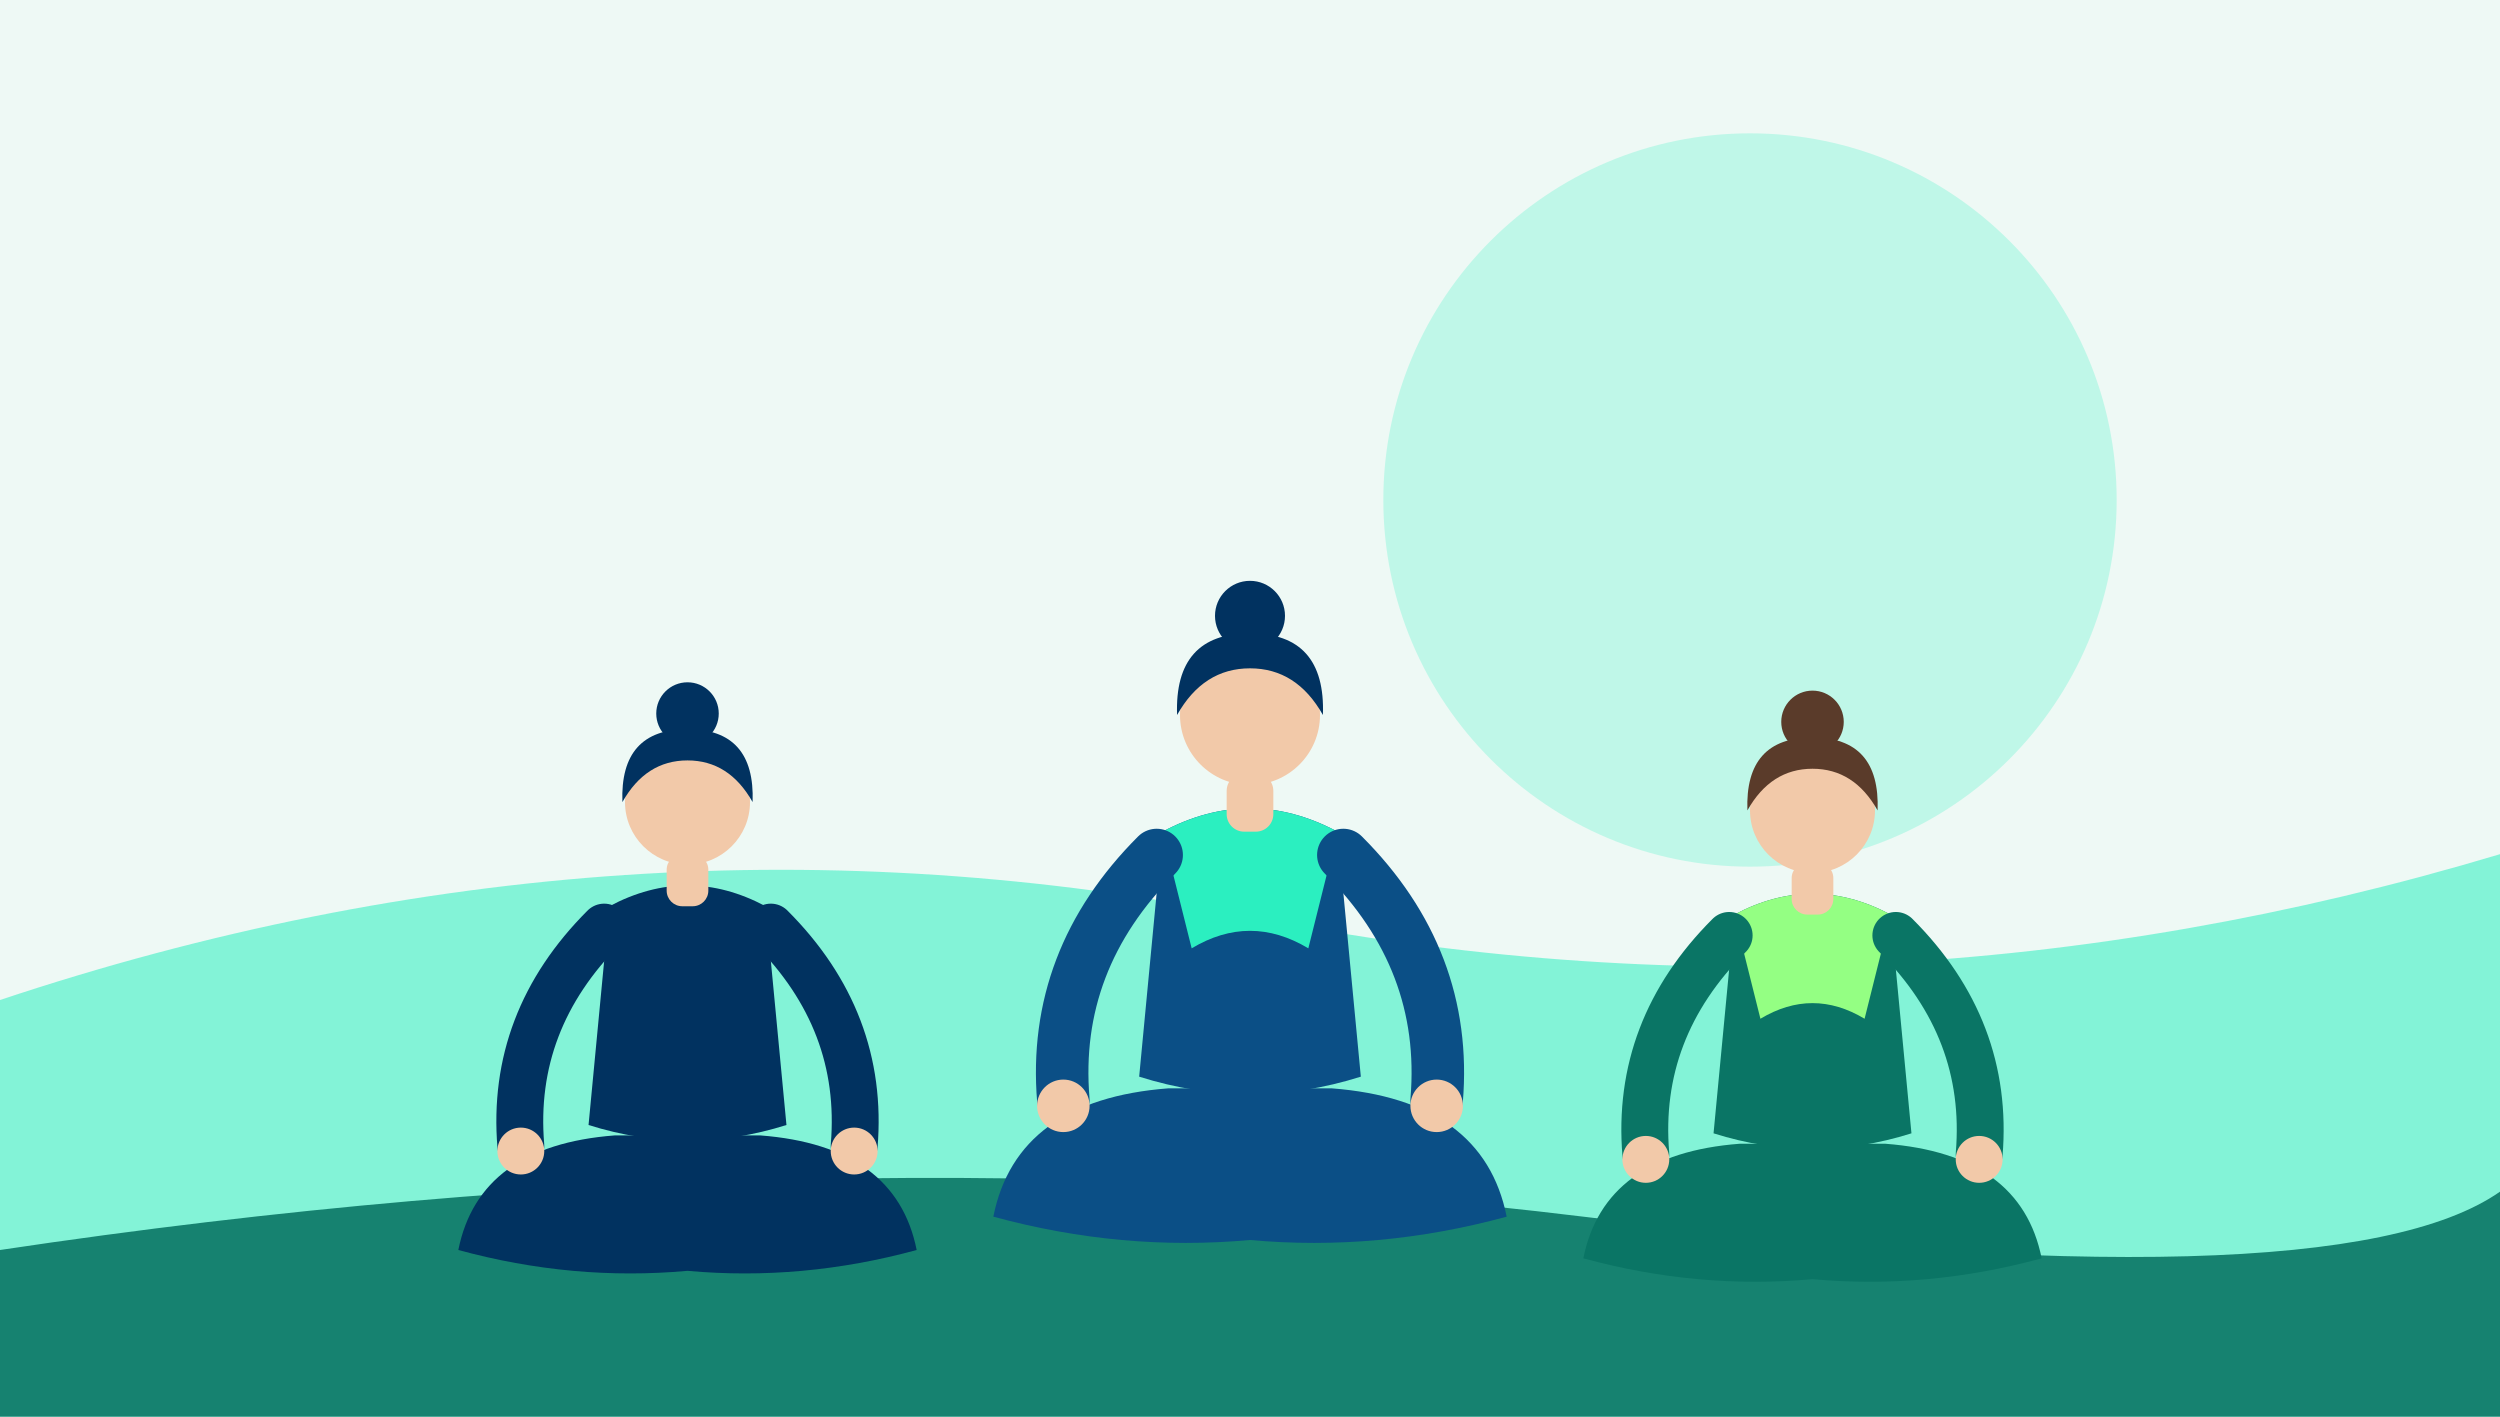
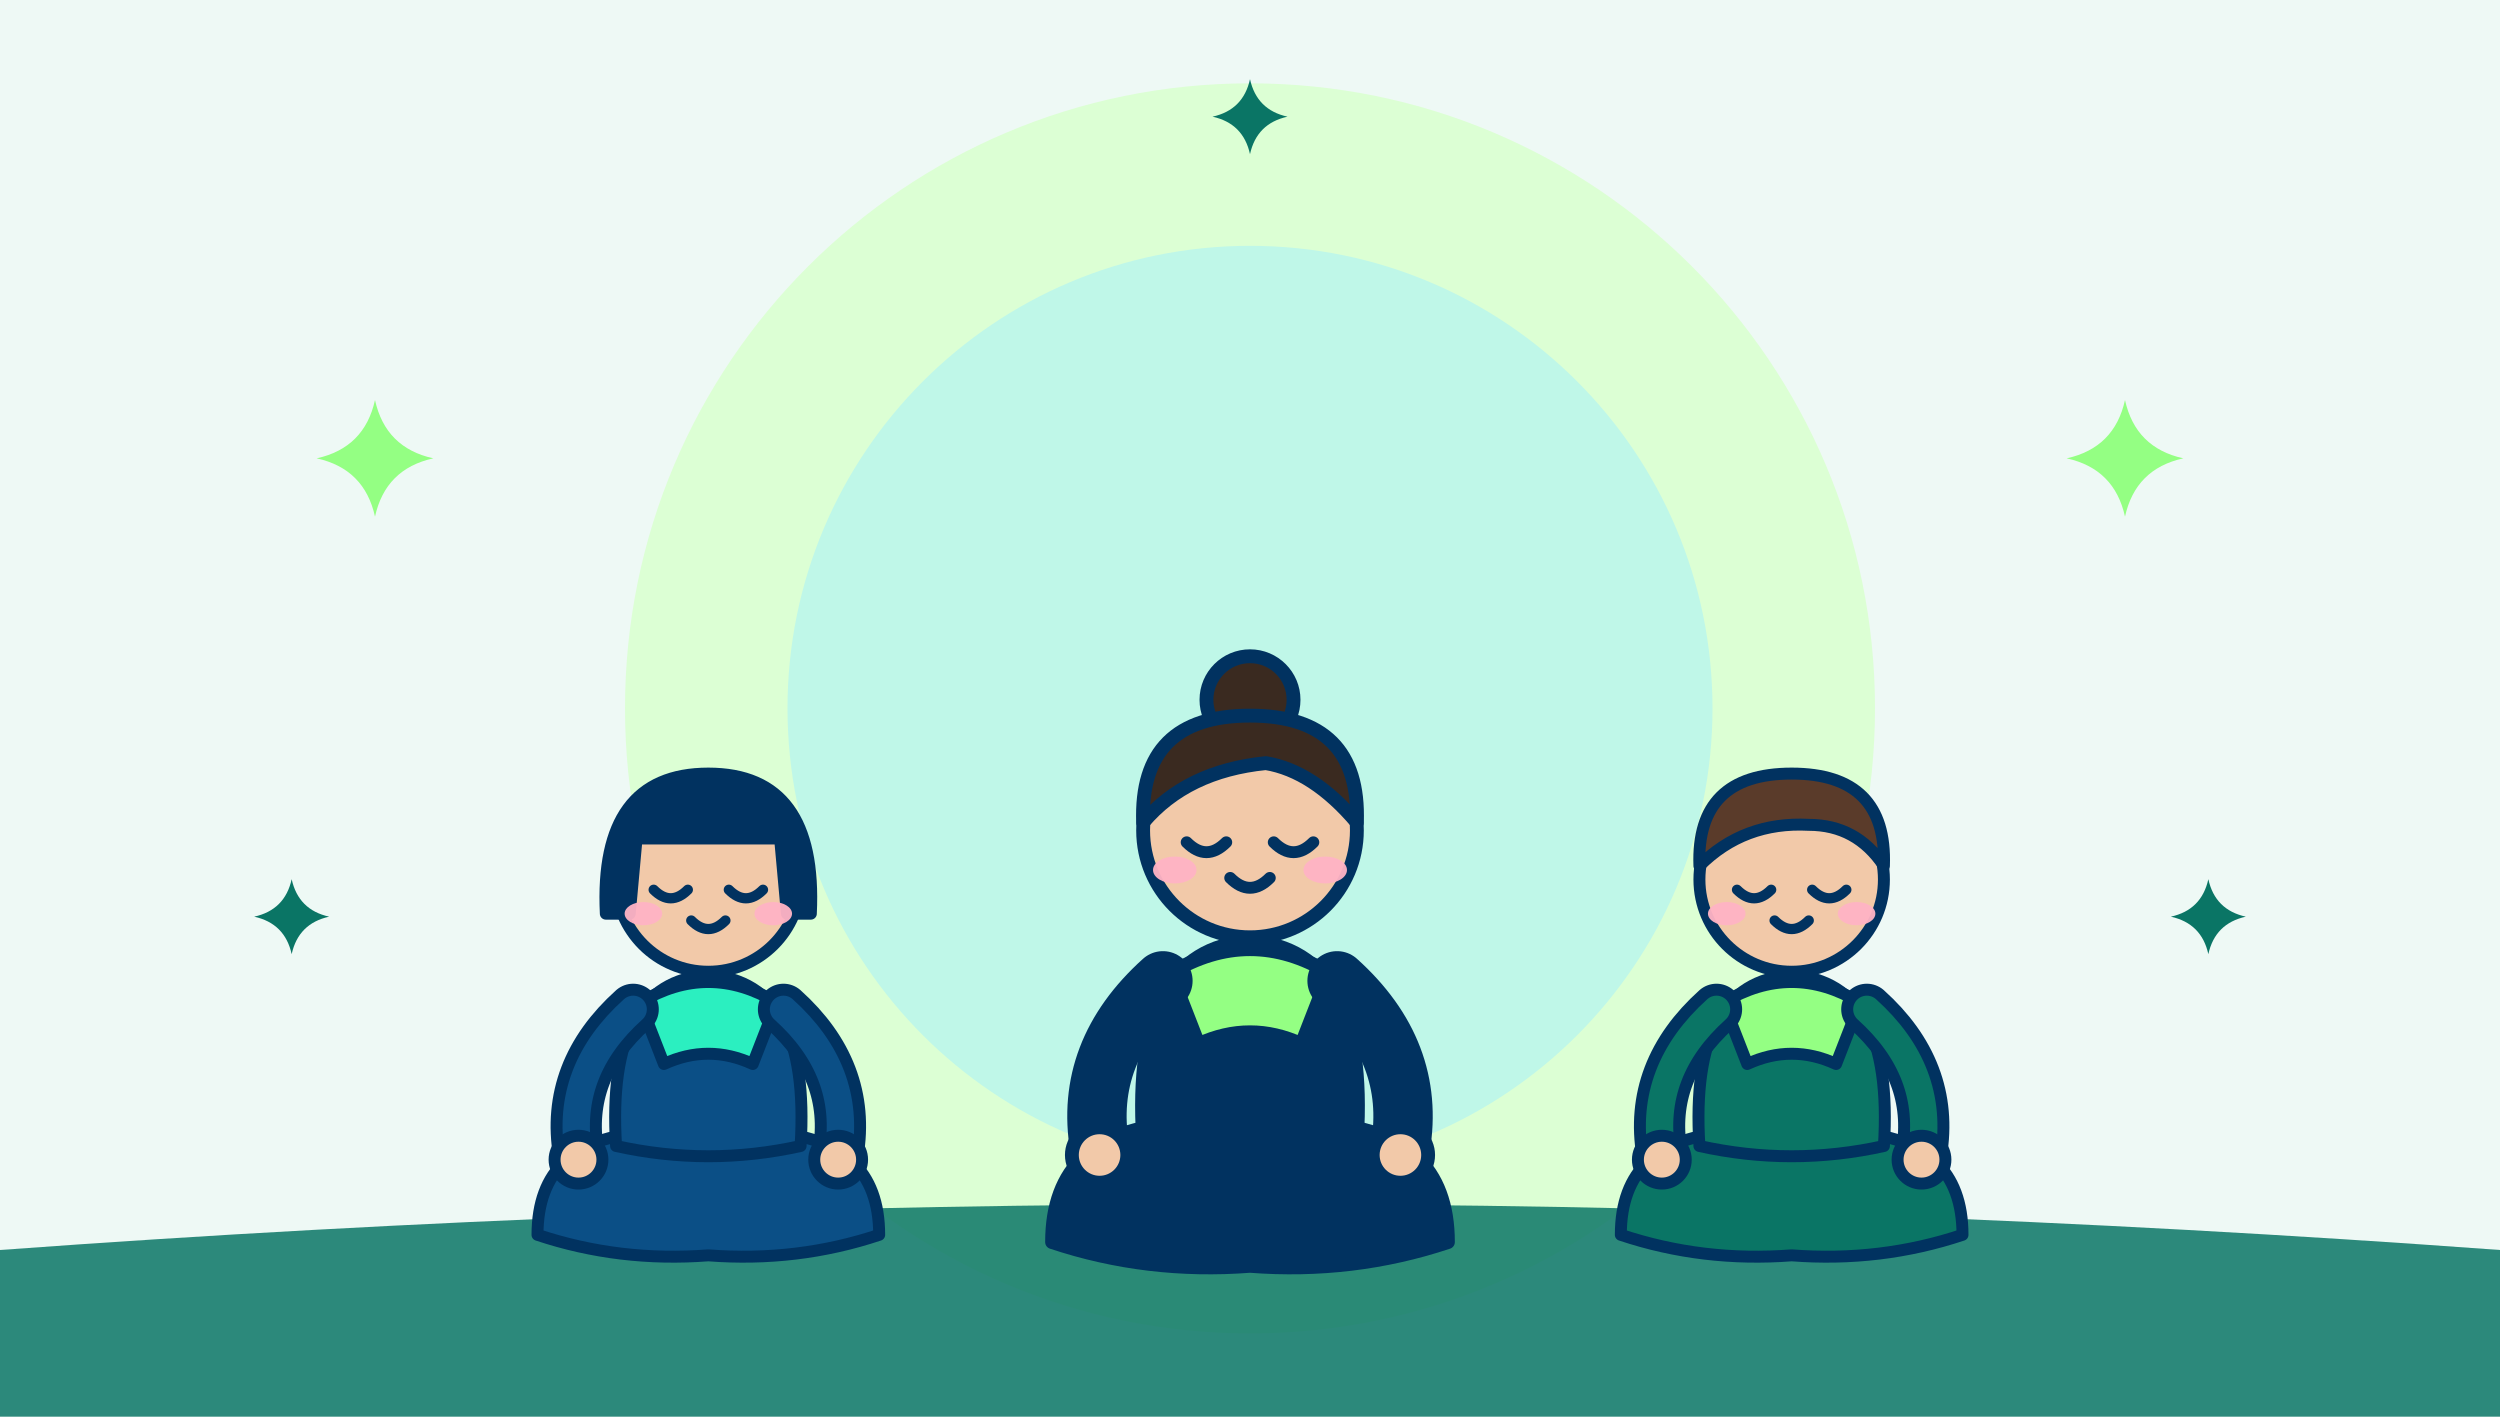
- <svg xmlns="http://www.w3.org/2000/svg" viewBox="0 0 600 340" role="img" aria-label="Tre persone meditano insieme su una collina">
+ <svg xmlns="http://www.w3.org/2000/svg" viewBox="0 0 600 340" role="img" aria-label="Tre personaggi sorridenti meditano insieme su una collina">
  <rect width="600" height="340" fill="#eef9f5" />
-   <circle cx="420" cy="120" r="88" fill="#bff7e8" />
-   <path d="M0 240 Q150 190 300 220 T600 205 V340 H0Z" fill="#2befc0" opacity=".55" />
-   <path d="M0 300 Q200 270 380 292 T600 286 V340 H0Z" fill="#0a7565" opacity=".9" />
-   <g transform="translate(165 300) scale(1.25)">
-     <path d="M-44 0 Q-40 -20 -14 -22 L14 -22 Q40 -20 44 0 Q22 6 0 4 Q-22 6 -44 0Z" fill="#013260" />
-     <path d="M-19 -24 L-15 -66 Q0 -74 15 -66 L19 -24 Q0 -18 -19 -24Z" fill="#013260" />
-     <path d="M-16 -62 Q-34 -44 -32 -20" stroke="#013260" stroke-width="9" fill="none" stroke-linecap="round" />
-     <path d="M16 -62 Q34 -44 32 -20" stroke="#013260" stroke-width="9" fill="none" stroke-linecap="round" />
-     <circle cx="-32" cy="-19" r="4.5" fill="#f2c9a9" />
-     <circle cx="32" cy="-19" r="4.5" fill="#f2c9a9" />
-     <rect x="-4" y="-76" width="8" height="10" rx="3" fill="#f2c9a9" />
-     <circle cx="0" cy="-86" r="12" fill="#f2c9a9" />
-     <path d="M-12.5 -86 Q-13 -100 0 -100 Q13 -100 12.5 -86 Q8 -94 0 -94 Q-8 -94 -12.5 -86Z" fill="#013260" />
-     <circle cx="0" cy="-103" r="6" fill="#013260" />
+   <circle cx="300" cy="170" r="150" fill="#dcffd4" />
+   <circle cx="300" cy="170" r="111" fill="#bff7e8" />
+   <path d="M0 300 Q300 278 600 300 V340 H0Z" fill="#0a7565" opacity=".85" />
+   <g transform="translate(170 298) scale(0.82)">
+     <path d="M-50 -2 Q-50 -30 -18 -32 H18 Q50 -30 50 -2 Q26 6 0 4 Q-26 6 -50 -2Z" fill="#0b4f86" stroke="#013260" stroke-width="3.5" stroke-linejoin="round" />
+     <path d="M-27 -28 Q-30 -76 0 -78 Q30 -76 27 -28 Q0 -22 -27 -28Z" fill="#0b4f86" stroke="#013260" stroke-width="3.5" stroke-linejoin="round" />
+     <path d="M-20 -70 Q0 -82 20 -70 L13 -52 Q0 -58 -13 -52Z" fill="#2befc0" stroke="#013260" stroke-width="3.5" stroke-linejoin="round" />
+     <path d="M-22 -68 Q-42 -50 -38 -26" stroke="#013260" stroke-width="15" fill="none" stroke-linecap="round" />
+     <path d="M-22 -68 Q-42 -50 -38 -26" stroke="#0b4f86" stroke-width="8" fill="none" stroke-linecap="round" />
+     <circle cx="-38" cy="-24" r="7" fill="#f2c9a9" stroke="#013260" stroke-width="3.5" stroke-linejoin="round" />
+     <path d="M22 -68 Q42 -50 38 -26" stroke="#013260" stroke-width="15" fill="none" stroke-linecap="round" />
+     <path d="M22 -68 Q42 -50 38 -26" stroke="#0b4f86" stroke-width="8" fill="none" stroke-linecap="round" />
+     <circle cx="38" cy="-24" r="7" fill="#f2c9a9" stroke="#013260" stroke-width="3.5" stroke-linejoin="round" />
+     <circle cx="0" cy="-106" r="27" fill="#f2c9a9" stroke="#013260" stroke-width="3.5" stroke-linejoin="round" />
+     <path d="M-30 -96 Q-32 -137 0 -137 Q32 -137 30 -96 L23 -96 L21 -118 H-21 L-23 -96Z" fill="#013260" stroke="#013260" stroke-width="3.5" stroke-linejoin="round" />
+     <path d="M-16.0 -103.0 Q-11.0 -98.0 -6.0 -103.0" stroke="#013260" stroke-width="3" fill="none" stroke-linecap="round" />
+     <path d="M6.0 -103.0 Q11.0 -98.0 16.0 -103.0" stroke="#013260" stroke-width="3" fill="none" stroke-linecap="round" />
+     <path d="M-5.0 -94.0 Q0.0 -89.0 5.0 -94.0" stroke="#013260" stroke-width="3" fill="none" stroke-linecap="round" />
+     <ellipse cx="-19.0" cy="-96.0" rx="5.5" ry="3.4" fill="#ffb3c4" opacity=".95" />
+     <ellipse cx="19.0" cy="-96.0" rx="5.5" ry="3.4" fill="#ffb3c4" opacity=".95" />
  </g>
-   <g transform="translate(300 292) scale(1.4)">
-     <path d="M-44 0 Q-40 -20 -14 -22 L14 -22 Q40 -20 44 0 Q22 6 0 4 Q-22 6 -44 0Z" fill="#0b4f86" />
-     <path d="M-19 -24 L-15 -66 Q0 -74 15 -66 L19 -24 Q0 -18 -19 -24Z" fill="#0b4f86" />
-     <path d="M-15 -66 Q0 -74 15 -66 L10 -46 Q0 -52 -10 -46Z" fill="#2befc0" />
-     <path d="M-16 -62 Q-34 -44 -32 -20" stroke="#0b4f86" stroke-width="9" fill="none" stroke-linecap="round" />
-     <path d="M16 -62 Q34 -44 32 -20" stroke="#0b4f86" stroke-width="9" fill="none" stroke-linecap="round" />
-     <circle cx="-32" cy="-19" r="4.5" fill="#f2c9a9" />
-     <circle cx="32" cy="-19" r="4.5" fill="#f2c9a9" />
-     <rect x="-4" y="-76" width="8" height="10" rx="3" fill="#f2c9a9" />
-     <circle cx="0" cy="-86" r="12" fill="#f2c9a9" />
-     <path d="M-12.5 -86 Q-13 -100 0 -100 Q13 -100 12.5 -86 Q8 -94 0 -94 Q-8 -94 -12.5 -86Z" fill="#013260" />
-     <circle cx="0" cy="-103" r="6" fill="#013260" />
+   <g transform="translate(430 298) scale(0.82)">
+     <path d="M-50 -2 Q-50 -30 -18 -32 H18 Q50 -30 50 -2 Q26 6 0 4 Q-26 6 -50 -2Z" fill="#0a7565" stroke="#013260" stroke-width="3.5" stroke-linejoin="round" />
+     <path d="M-27 -28 Q-30 -76 0 -78 Q30 -76 27 -28 Q0 -22 -27 -28Z" fill="#0a7565" stroke="#013260" stroke-width="3.5" stroke-linejoin="round" />
+     <path d="M-20 -70 Q0 -82 20 -70 L13 -52 Q0 -58 -13 -52Z" fill="#94ff83" stroke="#013260" stroke-width="3.5" stroke-linejoin="round" />
+     <path d="M-22 -68 Q-42 -50 -38 -26" stroke="#013260" stroke-width="15" fill="none" stroke-linecap="round" />
+     <path d="M-22 -68 Q-42 -50 -38 -26" stroke="#0a7565" stroke-width="8" fill="none" stroke-linecap="round" />
+     <circle cx="-38" cy="-24" r="7" fill="#f2c9a9" stroke="#013260" stroke-width="3.5" stroke-linejoin="round" />
+     <path d="M22 -68 Q42 -50 38 -26" stroke="#013260" stroke-width="15" fill="none" stroke-linecap="round" />
+     <path d="M22 -68 Q42 -50 38 -26" stroke="#0a7565" stroke-width="8" fill="none" stroke-linecap="round" />
+     <circle cx="38" cy="-24" r="7" fill="#f2c9a9" stroke="#013260" stroke-width="3.5" stroke-linejoin="round" />
+     <circle cx="0" cy="-106" r="27" fill="#f2c9a9" stroke="#013260" stroke-width="3.5" stroke-linejoin="round" />
+     <path d="M-27 -110 Q-28 -137 0 -137 Q28 -137 27 -110 Q19 -122 5 -122 Q-14 -123 -27 -110Z" fill="#5a3b2a" stroke="#013260" stroke-width="3.5" stroke-linejoin="round" />
+     <path d="M-16.0 -103.0 Q-11.0 -98.0 -6.0 -103.0" stroke="#013260" stroke-width="3" fill="none" stroke-linecap="round" />
+     <path d="M6.0 -103.0 Q11.0 -98.0 16.0 -103.0" stroke="#013260" stroke-width="3" fill="none" stroke-linecap="round" />
+     <path d="M-5.0 -94.0 Q0.0 -89.0 5.0 -94.0" stroke="#013260" stroke-width="3" fill="none" stroke-linecap="round" />
+     <ellipse cx="-19.0" cy="-96.0" rx="5.5" ry="3.4" fill="#ffb3c4" opacity=".95" />
+     <ellipse cx="19.0" cy="-96.0" rx="5.5" ry="3.4" fill="#ffb3c4" opacity=".95" />
  </g>
-   <g transform="translate(435 302) scale(1.25)">
-     <path d="M-44 0 Q-40 -20 -14 -22 L14 -22 Q40 -20 44 0 Q22 6 0 4 Q-22 6 -44 0Z" fill="#0a7565" />
-     <path d="M-19 -24 L-15 -66 Q0 -74 15 -66 L19 -24 Q0 -18 -19 -24Z" fill="#0a7565" />
-     <path d="M-15 -66 Q0 -74 15 -66 L10 -46 Q0 -52 -10 -46Z" fill="#94ff83" />
-     <path d="M-16 -62 Q-34 -44 -32 -20" stroke="#0a7565" stroke-width="9" fill="none" stroke-linecap="round" />
-     <path d="M16 -62 Q34 -44 32 -20" stroke="#0a7565" stroke-width="9" fill="none" stroke-linecap="round" />
-     <circle cx="-32" cy="-19" r="4.5" fill="#f2c9a9" />
-     <circle cx="32" cy="-19" r="4.5" fill="#f2c9a9" />
-     <rect x="-4" y="-76" width="8" height="10" rx="3" fill="#f2c9a9" />
-     <circle cx="0" cy="-86" r="12" fill="#f2c9a9" />
-     <path d="M-12.5 -86 Q-13 -100 0 -100 Q13 -100 12.5 -86 Q8 -94 0 -94 Q-8 -94 -12.5 -86Z" fill="#5a3b2a" />
-     <circle cx="0" cy="-103" r="6" fill="#5a3b2a" />
+   <g transform="translate(300 300) scale(0.95)">
+     <path d="M-50 -2 Q-50 -30 -18 -32 H18 Q50 -30 50 -2 Q26 6 0 4 Q-26 6 -50 -2Z" fill="#013260" stroke="#013260" stroke-width="3.5" stroke-linejoin="round" />
+     <path d="M-27 -28 Q-30 -76 0 -78 Q30 -76 27 -28 Q0 -22 -27 -28Z" fill="#013260" stroke="#013260" stroke-width="3.5" stroke-linejoin="round" />
+     <path d="M-20 -70 Q0 -82 20 -70 L13 -52 Q0 -58 -13 -52Z" fill="#94ff83" stroke="#013260" stroke-width="3.5" stroke-linejoin="round" />
+     <path d="M-22 -68 Q-42 -50 -38 -26" stroke="#013260" stroke-width="15" fill="none" stroke-linecap="round" />
+     <path d="M-22 -68 Q-42 -50 -38 -26" stroke="#013260" stroke-width="8" fill="none" stroke-linecap="round" />
+     <circle cx="-38" cy="-24" r="7" fill="#f2c9a9" stroke="#013260" stroke-width="3.5" stroke-linejoin="round" />
+     <path d="M22 -68 Q42 -50 38 -26" stroke="#013260" stroke-width="15" fill="none" stroke-linecap="round" />
+     <path d="M22 -68 Q42 -50 38 -26" stroke="#013260" stroke-width="8" fill="none" stroke-linecap="round" />
+     <circle cx="38" cy="-24" r="7" fill="#f2c9a9" stroke="#013260" stroke-width="3.5" stroke-linejoin="round" />
+     <circle cx="0" cy="-139" r="11" fill="#3a2a20" stroke="#013260" stroke-width="3.5" stroke-linejoin="round" />
+     <circle cx="0" cy="-106" r="27" fill="#f2c9a9" stroke="#013260" stroke-width="3.5" stroke-linejoin="round" />
+     <path d="M-27 -108 Q-28 -135 0 -135 Q28 -135 27 -108 Q16 -121 4 -123 Q-16 -121 -27 -108Z" fill="#3a2a20" stroke="#013260" stroke-width="3.5" stroke-linejoin="round" />
+     <path d="M-16.0 -103.0 Q-11.0 -98.0 -6.0 -103.0" stroke="#013260" stroke-width="3" fill="none" stroke-linecap="round" />
+     <path d="M6.0 -103.0 Q11.0 -98.0 16.0 -103.0" stroke="#013260" stroke-width="3" fill="none" stroke-linecap="round" />
+     <path d="M-5.0 -94.0 Q0.0 -89.0 5.0 -94.0" stroke="#013260" stroke-width="3" fill="none" stroke-linecap="round" />
+     <ellipse cx="-19.0" cy="-96.0" rx="5.5" ry="3.4" fill="#ffb3c4" opacity=".95" />
+     <ellipse cx="19.0" cy="-96.0" rx="5.5" ry="3.4" fill="#ffb3c4" opacity=".95" />
  </g>
+   <path d="M90 96 Q92.52 107.48 104 110 Q92.52 112.52 90 124 Q87.48 112.52 76 110 Q87.48 107.48 90 96Z" fill="#94ff83" />
+   <path d="M510 96 Q512.52 107.48 524 110 Q512.52 112.52 510 124 Q507.48 112.52 496 110 Q507.48 107.48 510 96Z" fill="#94ff83" />
+   <path d="M70 211 Q71.62 218.38 79 220 Q71.62 221.62 70 229 Q68.38 221.62 61 220 Q68.38 218.38 70 211Z" fill="#0a7565" />
+   <path d="M530 211 Q531.62 218.38 539 220 Q531.62 221.62 530 229 Q528.38 221.62 521 220 Q528.38 218.38 530 211Z" fill="#0a7565" />
+   <path d="M300 19 Q301.62 26.38 309 28 Q301.62 29.62 300 37 Q298.38 29.62 291 28 Q298.38 26.38 300 19Z" fill="#0a7565" />
</svg>
